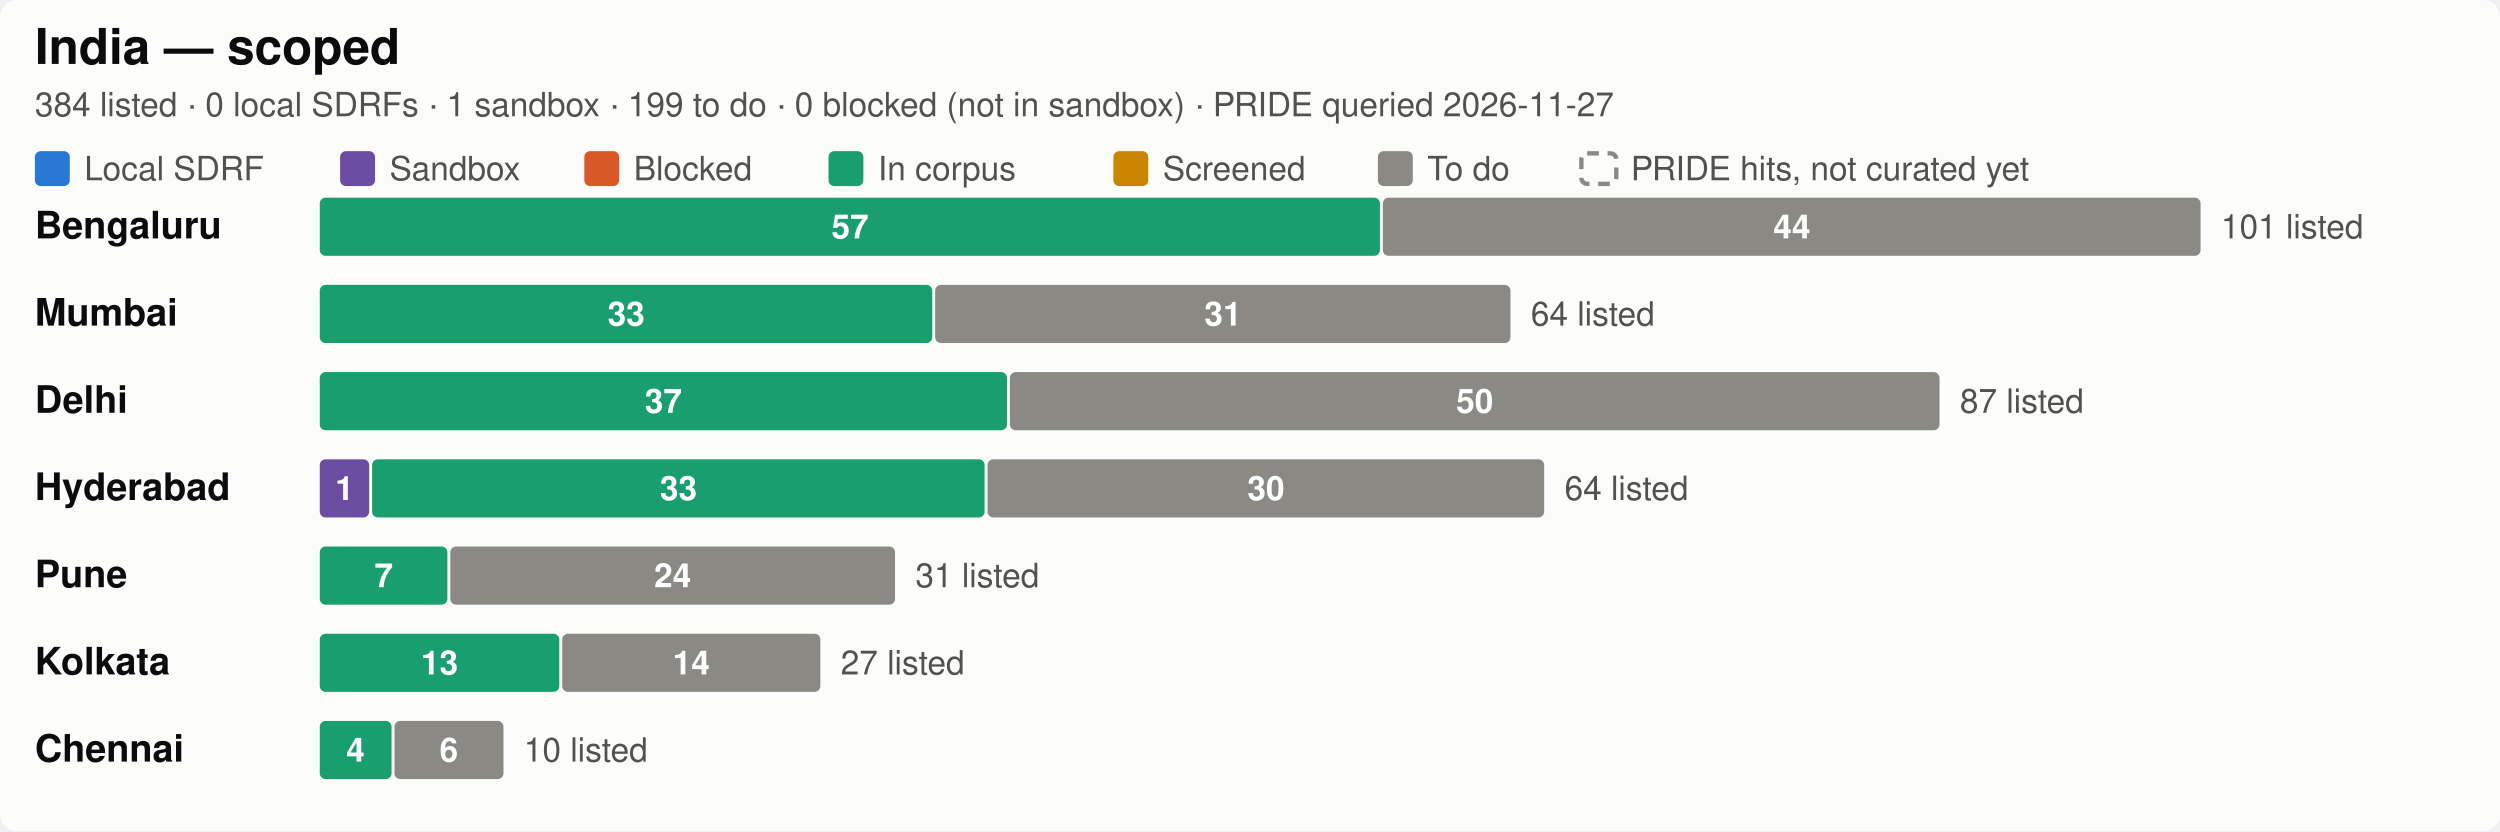
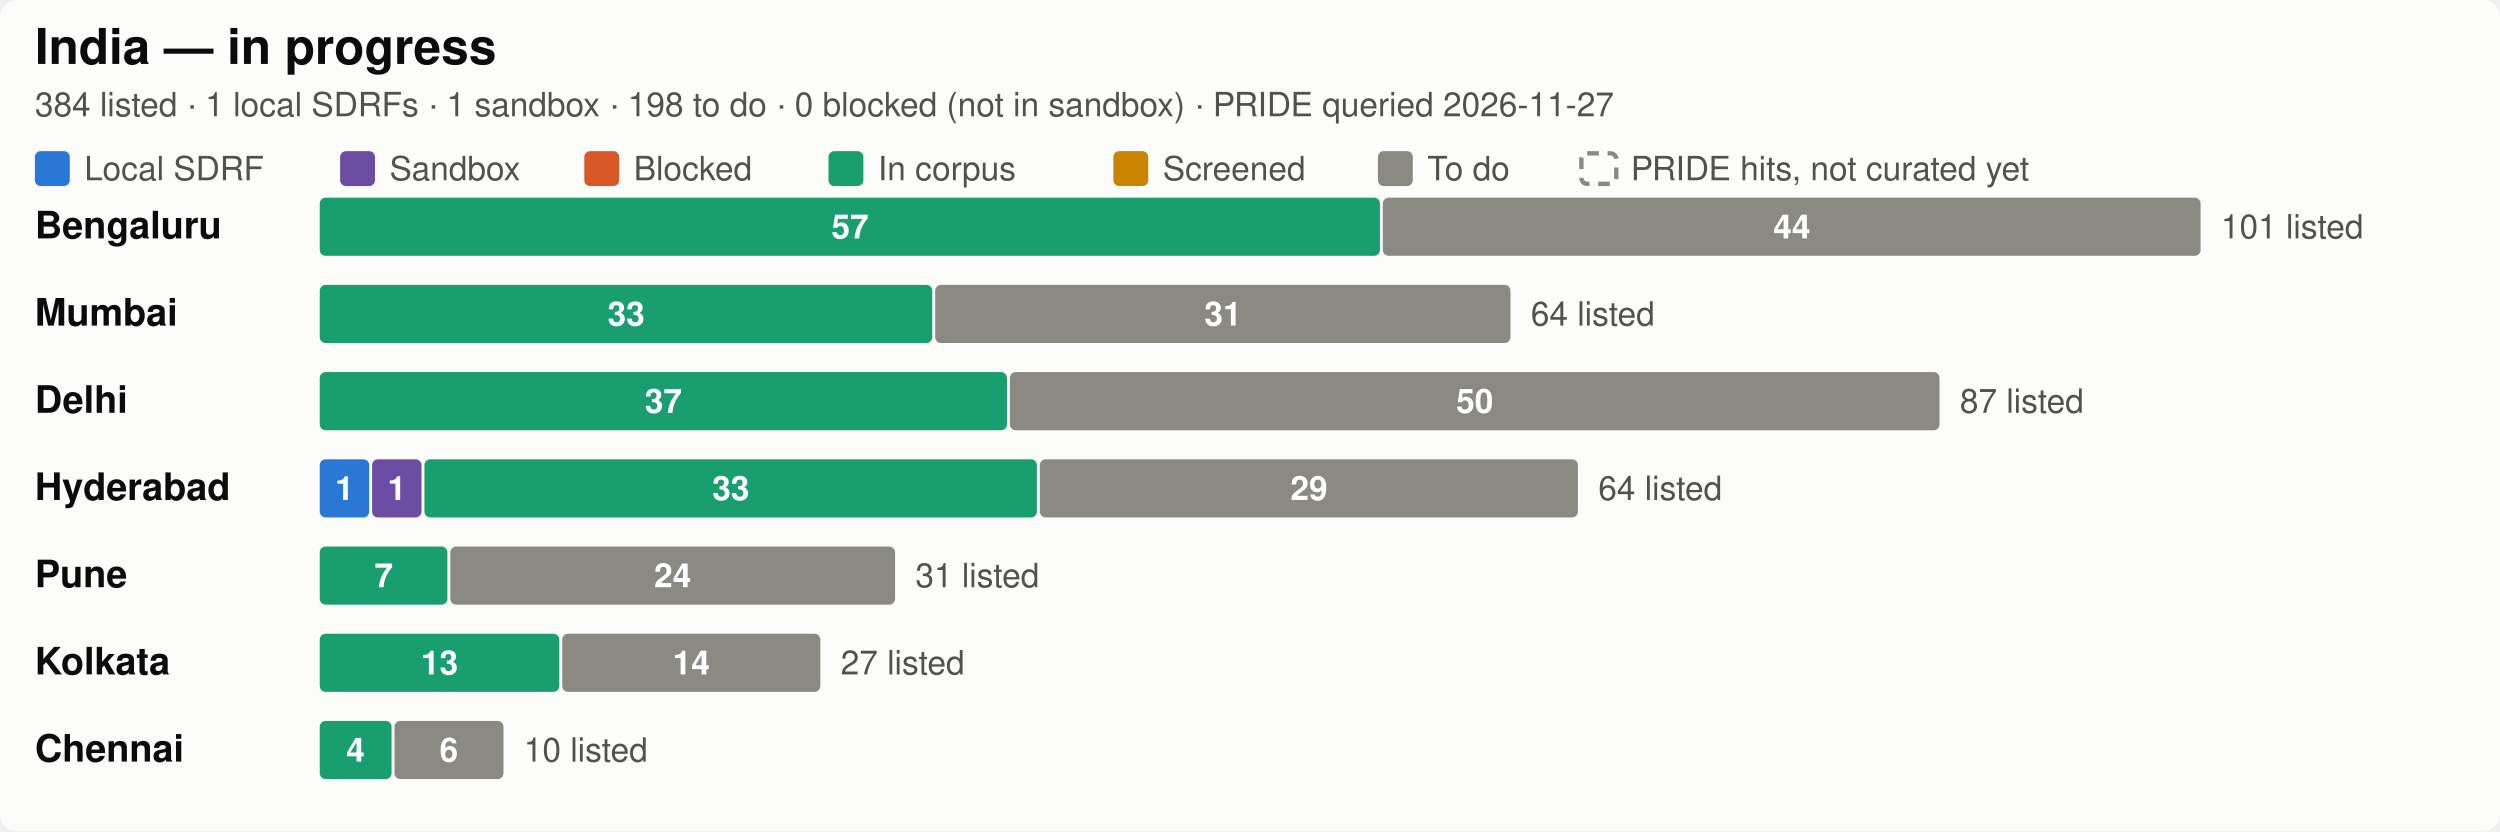
<svg xmlns="http://www.w3.org/2000/svg" width="860" height="286.0" viewBox="0 0 860 286.0" role="img" aria-label="India SDRF progress by city">
  <style>
  .bg { fill: #fcfcfb; }
  .title { fill: #0b0b0b; font-size: 17px; font-weight: 600; }
  .city { fill: #0b0b0b; font-size: 13px; font-weight: 600; }
  .sub, .legend, .total, .axis { fill: #52514e; font-size: 11.5px; }
  .seg { font-size: 11.5px; font-weight: 600; fill: #ffffff; font-variant-numeric: tabular-nums; }
  .uncurated { fill: none; stroke: #8a8983; stroke-width: 1.5; stroke-dasharray: 4 3; }
  .grid { stroke: #e8e7e2; stroke-width: 1; }
  text { font-family: -apple-system, "Segoe UI", Helvetica, Arial, sans-serif; }
  .c-annotated { fill: #2a78d6; }
  .c-sandbox { fill: #6b4ea3; }
  .c-blocked { fill: #d95926; }
  .c-in_corpus { fill: #199e70; }
  .c-screened { fill: #c98500; }
  .c-todo { fill: #8a8983; }

  @media (prefers-color-scheme: dark) {
    .bg { fill: #1a1a19; }
    .title, .city { fill: #ffffff; }
    .sub, .legend, .total, .axis { fill: #c3c2b7; }
    .uncurated { stroke: #8f8e86; }
    .grid { stroke: #3a3a37; }
    .c-annotated { fill: #3987e5; }
    .c-sandbox { fill: #7d5fb5; }
    .c-blocked { fill: #d95926; }
    .c-in_corpus { fill: #199e70; }
    .c-screened { fill: #c98500; }
    .c-todo { fill: #6b6a65; }
  }
</style>
  <rect class="bg" width="860" height="286.0" rx="6" />
-   <text class="title" x="12" y="22">India — scoped</text>
-   <text class="sub" x="12" y="40">384 listed · 0 local SDRFs · 1 sandbox · 199 to do · 0 blocked (not in sandbox) · PRIDE queried 2026-11-27</text>
+   <text class="title" x="12" y="22">India — in progress</text>
+   <text class="sub" x="12" y="40">384 listed · 1 local SDRFs · 1 sandbox · 198 to do · 0 blocked (not in sandbox) · PRIDE queried 2026-11-27</text>
  <rect class="c-annotated" fill="#2a78d6" x="12.0" y="52.0" width="12" height="12" rx="2" />
  <text class="legend" x="29.0" y="62.0">Local SDRF</text>
  <rect class="c-sandbox" fill="#6b4ea3" x="117.0" y="52.0" width="12" height="12" rx="2" />
  <text class="legend" x="134.0" y="62.0">Sandbox</text>
  <rect class="c-blocked" fill="#d95926" x="201.0" y="52.0" width="12" height="12" rx="2" />
  <text class="legend" x="218.0" y="62.0">Blocked</text>
  <rect class="c-in_corpus" fill="#199e70" x="285.0" y="52.0" width="12" height="12" rx="2" />
  <text class="legend" x="302.0" y="62.0">In corpus</text>
  <rect class="c-screened" fill="#c98500" x="383.0" y="52.0" width="12" height="12" rx="2" />
  <text class="legend" x="400.0" y="62.0">Screened</text>
  <rect class="c-todo" fill="#8a8983" x="474.0" y="52.0" width="12" height="12" rx="2" />
  <text class="legend" x="491.0" y="62.0">To do</text>
  <rect class="uncurated" fill="none" stroke="#8a8983" x="544.0" y="52.75" width="12" height="10.5" rx="2" />
  <text class="legend" x="561.0" y="62.0">PRIDE hits, not curated yet</text>
  <text class="city" x="12" y="82.0">Bengaluru</text>
  <rect class="c-in_corpus" fill="#199e70" x="110.0" y="68.0" width="364.7" height="20" rx="2" />
  <text class="seg" x="292.4" y="82.0" text-anchor="middle">57</text>
  <rect class="c-todo" fill="#8a8983" x="475.7" y="68.0" width="281.3" height="20" rx="2" />
  <text class="seg" x="616.4" y="82.0" text-anchor="middle">44</text>
  <text class="total" x="764.0" y="82.0">101 listed</text>
  <text class="city" x="12" y="112.0">Mumbai</text>
  <rect class="c-in_corpus" fill="#199e70" x="110.0" y="98.0" width="210.7" height="20" rx="2" />
  <text class="seg" x="215.4" y="112.0" text-anchor="middle">33</text>
  <rect class="c-todo" fill="#8a8983" x="321.7" y="98.0" width="197.9" height="20" rx="2" />
  <text class="seg" x="420.7" y="112.0" text-anchor="middle">31</text>
  <text class="total" x="526.6" y="112.0">64 listed</text>
  <text class="city" x="12" y="142.0">Delhi</text>
  <rect class="c-in_corpus" fill="#199e70" x="110.0" y="128.0" width="236.4" height="20" rx="2" />
  <text class="seg" x="228.2" y="142.0" text-anchor="middle">37</text>
  <rect class="c-todo" fill="#8a8983" x="347.4" y="128.0" width="319.8" height="20" rx="2" />
  <text class="seg" x="507.3" y="142.0" text-anchor="middle">50</text>
  <text class="total" x="674.2" y="142.0">87 listed</text>
  <text class="city" x="12" y="172.0">Hyderabad</text>
-   <rect class="c-sandbox" fill="#6b4ea3" x="110.0" y="158.0" width="17.0" height="20" rx="2" />
+   <rect class="c-annotated" fill="#2a78d6" x="110.0" y="158.0" width="17.0" height="20" rx="2" />
  <text class="seg" x="118.5" y="172.0" text-anchor="middle">1</text>
-   <rect class="c-in_corpus" fill="#199e70" x="128.0" y="158.0" width="210.7" height="20" rx="2" />
-   <text class="seg" x="233.4" y="172.0" text-anchor="middle">33</text>
-   <rect class="c-todo" fill="#8a8983" x="339.7" y="158.0" width="191.5" height="20" rx="2" />
-   <text class="seg" x="435.5" y="172.0" text-anchor="middle">30</text>
-   <text class="total" x="538.2" y="172.0">64 listed</text>
+   <rect class="c-sandbox" fill="#6b4ea3" x="128.0" y="158.0" width="17.0" height="20" rx="2" />
+   <text class="seg" x="136.5" y="172.0" text-anchor="middle">1</text>
+   <rect class="c-in_corpus" fill="#199e70" x="146.0" y="158.0" width="210.7" height="20" rx="2" />
+   <text class="seg" x="251.4" y="172.0" text-anchor="middle">33</text>
+   <rect class="c-todo" fill="#8a8983" x="357.7" y="158.0" width="185.1" height="20" rx="2" />
+   <text class="seg" x="450.3" y="172.0" text-anchor="middle">29</text>
+   <text class="total" x="549.8" y="172.0">64 listed</text>
  <text class="city" x="12" y="202.0">Pune</text>
  <rect class="c-in_corpus" fill="#199e70" x="110.0" y="188.0" width="43.9" height="20" rx="2" />
  <text class="seg" x="132.0" y="202.0" text-anchor="middle">7</text>
  <rect class="c-todo" fill="#8a8983" x="154.9" y="188.0" width="153.0" height="20" rx="2" />
  <text class="seg" x="231.4" y="202.0" text-anchor="middle">24</text>
  <text class="total" x="314.9" y="202.0">31 listed</text>
  <text class="city" x="12" y="232.0">Kolkata</text>
  <rect class="c-in_corpus" fill="#199e70" x="110.0" y="218.0" width="82.4" height="20" rx="2" />
  <text class="seg" x="151.2" y="232.0" text-anchor="middle">13</text>
  <rect class="c-todo" fill="#8a8983" x="193.4" y="218.0" width="88.8" height="20" rx="2" />
  <text class="seg" x="237.8" y="232.0" text-anchor="middle">14</text>
  <text class="total" x="289.2" y="232.0">27 listed</text>
  <text class="city" x="12" y="262.0">Chennai</text>
  <rect class="c-in_corpus" fill="#199e70" x="110.0" y="248.0" width="24.7" height="20" rx="2" />
  <text class="seg" x="122.3" y="262.0" text-anchor="middle">4</text>
  <rect class="c-todo" fill="#8a8983" x="135.7" y="248.0" width="37.5" height="20" rx="2" />
  <text class="seg" x="154.4" y="262.0" text-anchor="middle">6</text>
  <text class="total" x="180.2" y="262.0">10 listed</text>
</svg>
